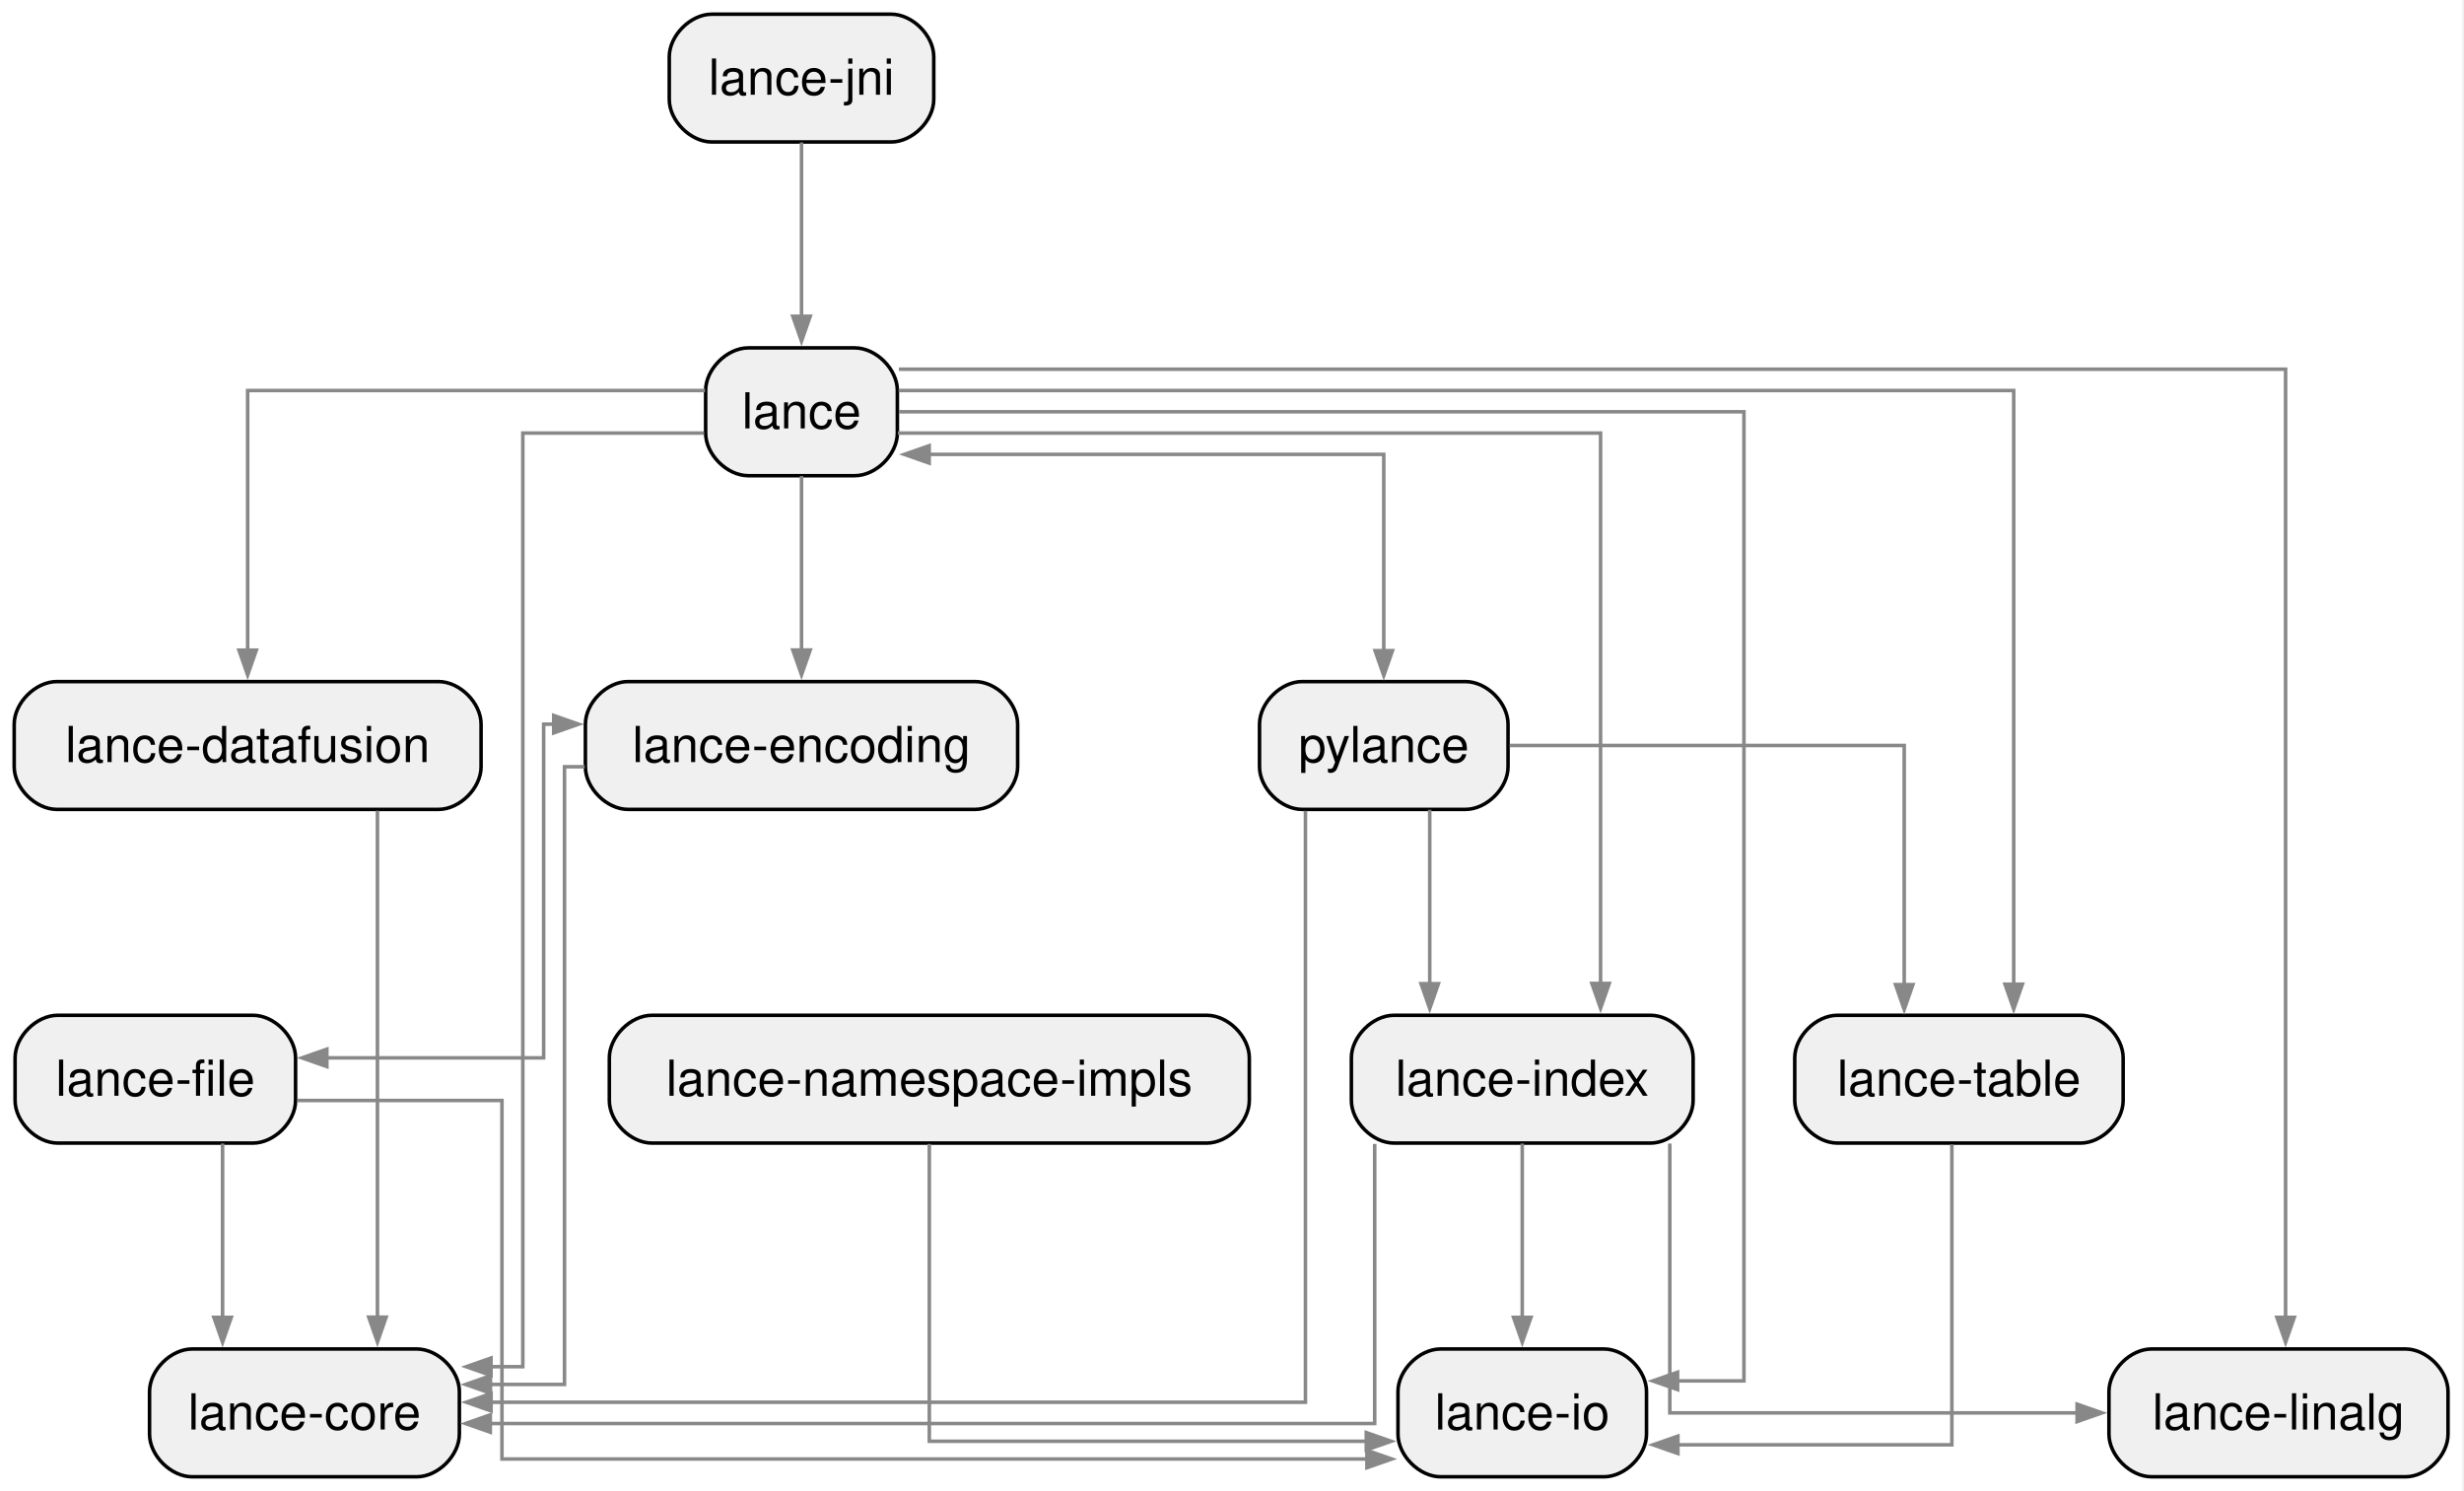
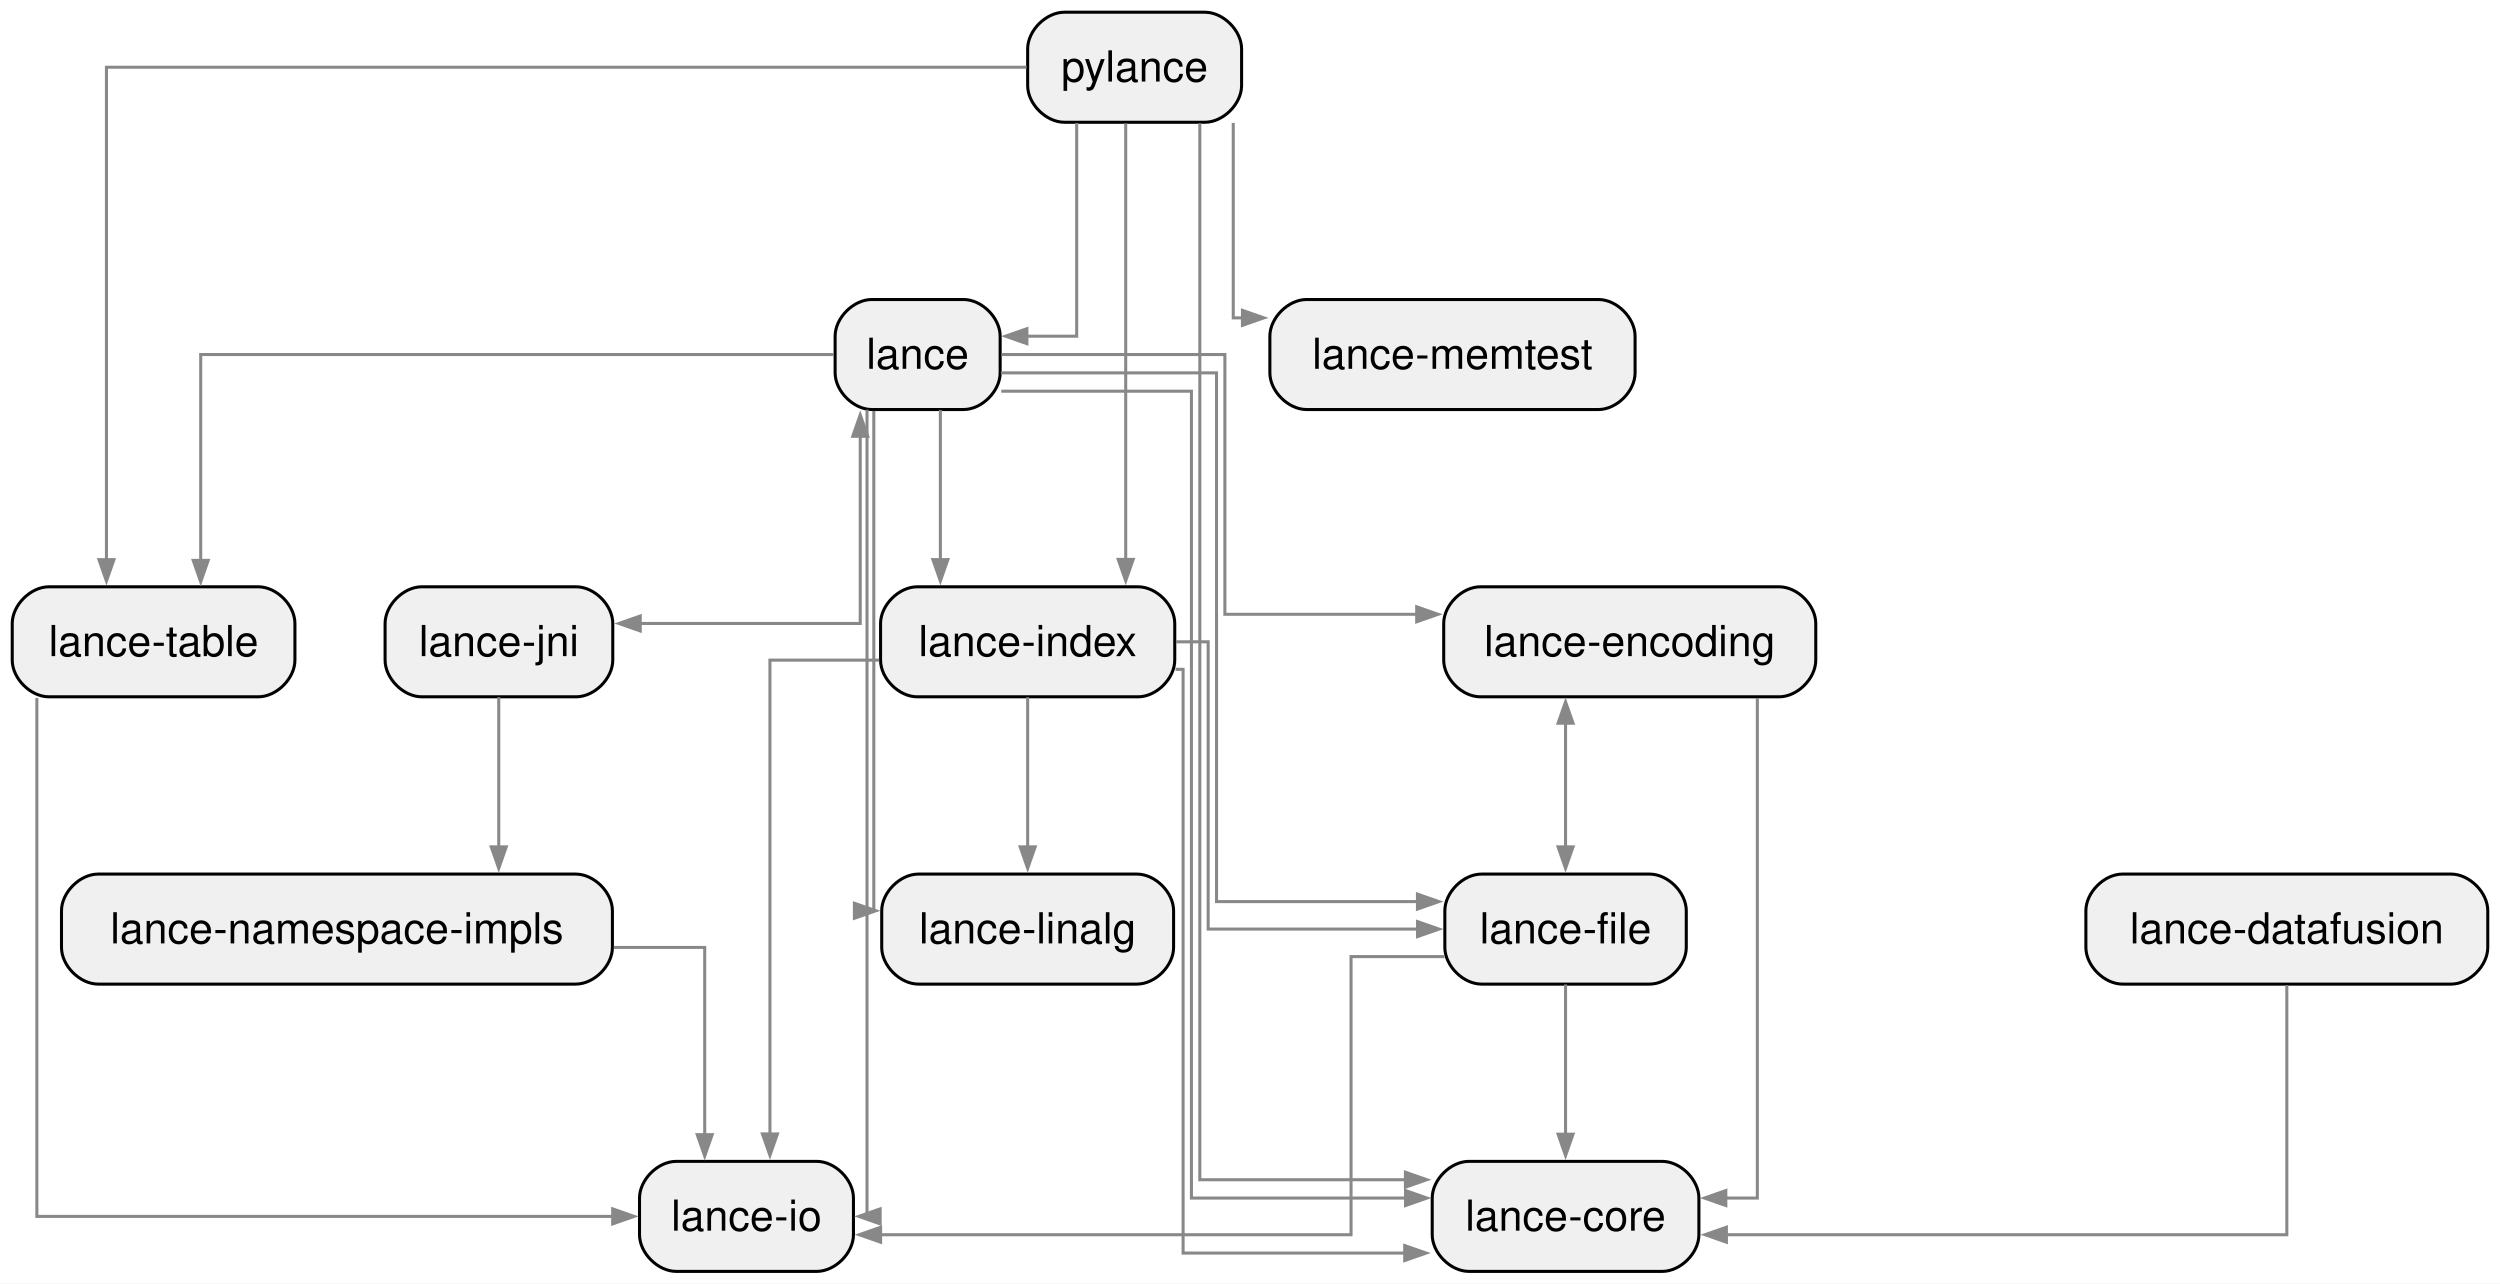
- <svg xmlns="http://www.w3.org/2000/svg" width="694pt" height="420pt" viewBox="0.00 0.00 694.00 420.00">
+ <svg xmlns="http://www.w3.org/2000/svg" width="818pt" height="420pt" viewBox="0.00 0.00 818.00 420.00">
  <g id="graph0" class="graph" transform="scale(1 1) rotate(0) translate(4 416)">
-     <polygon fill="white" stroke="none" points="-4,4 -4,-416 689.5,-416 689.5,4 -4,4" />
+     <polygon fill="white" stroke="none" points="-4,4 -4,-416 814,-416 814,4 -4,4" />
    <g id="node1" class="node">
-       <path fill="#f0f0f0" stroke="black" d="M236.75,-318C236.75,-318 206.75,-318 206.75,-318 200.75,-318 194.75,-312 194.75,-306 194.75,-306 194.75,-294 194.75,-294 194.75,-288 200.75,-282 206.75,-282 206.75,-282 236.75,-282 236.75,-282 242.75,-282 248.75,-288 248.75,-294 248.75,-294 248.75,-306 248.75,-306 248.75,-312 242.75,-318 236.75,-318" />
-       <text xml:space="preserve" text-anchor="middle" x="221.75" y="-295.32" font-family="Helvetica,sans-Serif" font-size="14.00">lance</text>
+       <path fill="#f0f0f0" stroke="black" d="M311.25,-318C311.25,-318 281.25,-318 281.25,-318 275.25,-318 269.25,-312 269.25,-306 269.25,-306 269.25,-294 269.25,-294 269.25,-288 275.25,-282 281.25,-282 281.25,-282 311.25,-282 311.25,-282 317.25,-282 323.25,-288 323.25,-294 323.25,-294 323.25,-306 323.25,-306 323.25,-312 317.25,-318 311.25,-318" />
+       <text xml:space="preserve" text-anchor="middle" x="296.25" y="-295.32" font-family="Helvetica,sans-Serif" font-size="14.00">lance</text>
    </g>
    <g id="node2" class="node">
-       <path fill="#f0f0f0" stroke="black" d="M113.38,-36C113.38,-36 50.12,-36 50.12,-36 44.12,-36 38.12,-30 38.12,-24 38.12,-24 38.12,-12 38.12,-12 38.12,-6 44.12,0 50.12,0 50.12,0 113.38,0 113.38,0 119.38,0 125.38,-6 125.38,-12 125.38,-12 125.38,-24 125.38,-24 125.38,-30 119.38,-36 113.38,-36" />
-       <text xml:space="preserve" text-anchor="middle" x="81.75" y="-13.32" font-family="Helvetica,sans-Serif" font-size="14.00">lance-core</text>
+       <path fill="#f0f0f0" stroke="black" d="M539.88,-36C539.88,-36 476.62,-36 476.62,-36 470.62,-36 464.62,-30 464.62,-24 464.62,-24 464.62,-12 464.62,-12 464.62,-6 470.62,0 476.62,0 476.62,0 539.88,0 539.88,0 545.88,0 551.88,-6 551.88,-12 551.88,-12 551.88,-24 551.88,-24 551.88,-30 545.88,-36 539.88,-36" />
+       <text xml:space="preserve" text-anchor="middle" x="508.25" y="-13.32" font-family="Helvetica,sans-Serif" font-size="14.00">lance-core</text>
    </g>
    <g id="edge1" class="edge">
-       <path fill="none" stroke="#888888" d="M194.29,-294C171.66,-294 143.25,-294 143.25,-294 143.25,-294 143.25,-31 143.25,-31 143.25,-31 134.3,-31 134.3,-31" />
-       <polygon fill="#888888" stroke="#888888" points="134.3,-28.55 127.3,-31 134.3,-33.45 134.3,-28.55" />
+       <path fill="none" stroke="#888888" d="M323.62,-288C349.97,-288 385.84,-288 385.84,-288 385.84,-288 385.84,-24 385.84,-24 385.84,-24 455.89,-24 455.89,-24" />
+       <polygon fill="#888888" stroke="#888888" points="455.89,-26.45 462.89,-24 455.89,-21.55 455.89,-26.45" />
+     </g>
+     <g id="node4" class="node">
+       <path fill="#f0f0f0" stroke="black" d="M578.12,-224C578.12,-224 480.38,-224 480.38,-224 474.38,-224 468.38,-218 468.38,-212 468.38,-212 468.38,-200 468.38,-200 468.38,-194 474.38,-188 480.38,-188 480.38,-188 578.12,-188 578.12,-188 584.12,-188 590.12,-194 590.12,-200 590.12,-200 590.12,-212 590.12,-212 590.12,-218 584.12,-224 578.12,-224" />
+       <text xml:space="preserve" text-anchor="middle" x="529.25" y="-201.32" font-family="Helvetica,sans-Serif" font-size="14.00">lance-encoding</text>
+     </g>
+     <g id="edge2" class="edge">
+       <path fill="none" stroke="#888888" d="M323.72,-300C353.49,-300 396.78,-300 396.78,-300 396.78,-300 396.78,-215 396.78,-215 396.78,-215 459.54,-215 459.54,-215" />
+       <polygon fill="#888888" stroke="#888888" points="459.54,-217.45 466.54,-215 459.54,-212.55 459.54,-217.45" />
+     </g>
+     <g id="node5" class="node">
+       <path fill="#f0f0f0" stroke="black" d="M535.75,-130C535.75,-130 480.75,-130 480.75,-130 474.75,-130 468.75,-124 468.75,-118 468.75,-118 468.75,-106 468.75,-106 468.75,-100 474.75,-94 480.75,-94 480.75,-94 535.75,-94 535.75,-94 541.75,-94 547.75,-100 547.75,-106 547.75,-106 547.75,-118 547.75,-118 547.75,-124 541.75,-130 535.75,-130" />
+       <text xml:space="preserve" text-anchor="middle" x="508.25" y="-107.33" font-family="Helvetica,sans-Serif" font-size="14.00">lance-file</text>
+     </g>
+     <g id="edge3" class="edge">
+       <path fill="none" stroke="#888888" d="M323.49,-294C352.43,-294 394.05,-294 394.05,-294 394.05,-294 394.05,-121 394.05,-121 394.05,-121 459.79,-121 459.79,-121" />
+       <polygon fill="#888888" stroke="#888888" points="459.79,-123.45 466.79,-121 459.79,-118.55 459.79,-123.45" />
+     </g>
+     <g id="node6" class="node">
+       <path fill="#f0f0f0" stroke="black" d="M368.38,-224C368.38,-224 296.12,-224 296.12,-224 290.12,-224 284.12,-218 284.12,-212 284.12,-212 284.12,-200 284.12,-200 284.12,-194 290.12,-188 296.12,-188 296.12,-188 368.38,-188 368.38,-188 374.38,-188 380.38,-194 380.38,-200 380.38,-200 380.38,-212 380.38,-212 380.38,-218 374.38,-224 368.38,-224" />
+       <text xml:space="preserve" text-anchor="middle" x="332.25" y="-201.32" font-family="Helvetica,sans-Serif" font-size="14.00">lance-index</text>
+     </g>
+     <g id="edge4" class="edge">
+       <path fill="none" stroke="#888888" d="M303.69,-281.88C303.69,-281.88 303.69,-232.9 303.69,-232.9" />
+       <polygon fill="#888888" stroke="#888888" points="306.14,-232.9 303.69,-225.9 301.24,-232.9 306.14,-232.9" />
+     </g>
+     <g id="node7" class="node">
+       <path fill="#f0f0f0" stroke="black" d="M263.25,-36C263.25,-36 217.25,-36 217.25,-36 211.25,-36 205.25,-30 205.25,-24 205.25,-24 205.25,-12 205.25,-12 205.25,-6 211.25,0 217.25,0 217.25,0 263.25,0 263.25,0 269.25,0 275.25,-6 275.25,-12 275.25,-12 275.25,-24 275.25,-24 275.25,-30 269.25,-36 263.25,-36" />
+       <text xml:space="preserve" text-anchor="middle" x="240.25" y="-13.32" font-family="Helvetica,sans-Serif" font-size="14.00">lance-io</text>
+     </g>
+     <g id="edge5" class="edge">
+       <path fill="none" stroke="#888888" d="M279.69,-281.93C279.69,-219.69 279.69,-18 279.69,-18 279.69,-18 279.27,-18 279.27,-18" />
+       <polygon fill="#888888" stroke="#888888" points="283.98,-15.55 276.98,-18 283.98,-20.45 283.98,-15.55" />
+     </g>
+     <g id="node8" class="node">
+       <path fill="#f0f0f0" stroke="black" d="M184.5,-224C184.5,-224 134,-224 134,-224 128,-224 122,-218 122,-212 122,-212 122,-200 122,-200 122,-194 128,-188 134,-188 134,-188 184.5,-188 184.5,-188 190.5,-188 196.5,-194 196.5,-200 196.5,-200 196.5,-212 196.5,-212 196.5,-218 190.5,-224 184.5,-224" />
+       <text xml:space="preserve" text-anchor="middle" x="159.25" y="-201.32" font-family="Helvetica,sans-Serif" font-size="14.00">lance-jni</text>
+     </g>
+     <g id="edge6" class="edge">
+       <path fill="none" stroke="#888888" d="M277.47,-273.25C277.47,-273.25 277.47,-212 277.47,-212 277.47,-212 205.49,-212 205.49,-212" />
+       <polygon fill="#888888" stroke="#888888" points="275.02,-273.25 277.47,-280.25 279.92,-273.25 275.02,-273.25" />
+       <polygon fill="#888888" stroke="#888888" points="205.49,-209.55 198.49,-212 205.49,-214.45 205.49,-209.55" />
+     </g>
+     <g id="node9" class="node">
+       <path fill="#f0f0f0" stroke="black" d="M368,-130C368,-130 296.5,-130 296.5,-130 290.5,-130 284.5,-124 284.5,-118 284.5,-118 284.5,-106 284.5,-106 284.5,-100 290.5,-94 296.5,-94 296.5,-94 368,-94 368,-94 374,-94 380,-100 380,-106 380,-106 380,-118 380,-118 380,-124 374,-130 368,-130" />
+       <text xml:space="preserve" text-anchor="middle" x="332.25" y="-107.33" font-family="Helvetica,sans-Serif" font-size="14.00">lance-linalg</text>
+     </g>
+     <g id="edge7" class="edge">
+       <path fill="none" stroke="#888888" d="M281.91,-281.55C281.91,-235.28 281.91,-118 281.91,-118 281.91,-118 282.12,-118 282.12,-118" />
+       <polygon fill="#888888" stroke="#888888" points="275.56,-120.45 282.56,-118 275.56,-115.55 275.56,-120.45" />
+     </g>
+     <g id="node12" class="node">
+       <path fill="#f0f0f0" stroke="black" d="M80.5,-224C80.5,-224 12,-224 12,-224 6,-224 0,-218 0,-212 0,-212 0,-200 0,-200 0,-194 6,-188 12,-188 12,-188 80.5,-188 80.5,-188 86.5,-188 92.5,-194 92.5,-200 92.5,-200 92.5,-212 92.5,-212 92.5,-218 86.5,-224 80.5,-224" />
+       <text xml:space="preserve" text-anchor="middle" x="46.25" y="-201.32" font-family="Helvetica,sans-Serif" font-size="14.00">lance-table</text>
+     </g>
+     <g id="edge8" class="edge">
+       <path fill="none" stroke="#888888" d="M268.88,-300C207,-300 61.67,-300 61.67,-300 61.67,-300 61.67,-232.64 61.67,-232.64" />
+       <polygon fill="#888888" stroke="#888888" points="64.12,-232.64 61.67,-225.64 59.22,-232.64 64.12,-232.64" />
    </g>
    <g id="node3" class="node">
-       <path fill="#f0f0f0" stroke="black" d="M119.5,-224C119.5,-224 12,-224 12,-224 6,-224 0,-218 0,-212 0,-212 0,-200 0,-200 0,-194 6,-188 12,-188 12,-188 119.5,-188 119.5,-188 125.5,-188 131.5,-194 131.5,-200 131.5,-200 131.5,-212 131.5,-212 131.5,-218 125.5,-224 119.5,-224" />
-       <text xml:space="preserve" text-anchor="middle" x="65.75" y="-201.32" font-family="Helvetica,sans-Serif" font-size="14.00">lance-datafusion</text>
+       <path fill="#f0f0f0" stroke="black" d="M798,-130C798,-130 690.5,-130 690.5,-130 684.5,-130 678.5,-124 678.5,-118 678.5,-118 678.5,-106 678.5,-106 678.5,-100 684.5,-94 690.5,-94 690.5,-94 798,-94 798,-94 804,-94 810,-100 810,-106 810,-106 810,-118 810,-118 810,-124 804,-130 798,-130" />
+       <text xml:space="preserve" text-anchor="middle" x="744.25" y="-107.33" font-family="Helvetica,sans-Serif" font-size="14.00">lance-datafusion</text>
    </g>
-     <g id="edge2" class="edge">
-       <path fill="none" stroke="#888888" d="M194.58,-306C149.88,-306 65.75,-306 65.75,-306 65.75,-306 65.75,-232.86 65.75,-232.86" />
-       <polygon fill="#888888" stroke="#888888" points="68.2,-232.86 65.75,-225.86 63.3,-232.86 68.2,-232.86" />
+     <g id="edge9" class="edge">
+       <path fill="none" stroke="#888888" d="M744.25,-93.66C744.25,-64.79 744.25,-12 744.25,-12 744.25,-12 560.88,-12 560.88,-12" />
+       <polygon fill="#888888" stroke="#888888" points="560.88,-9.55 553.88,-12 560.88,-14.45 560.88,-9.55" />
    </g>
-     <g id="node4" class="node">
-       <path fill="#f0f0f0" stroke="black" d="M270.62,-224C270.62,-224 172.88,-224 172.88,-224 166.88,-224 160.88,-218 160.88,-212 160.88,-212 160.88,-200 160.88,-200 160.88,-194 166.88,-188 172.88,-188 172.88,-188 270.62,-188 270.62,-188 276.62,-188 282.62,-194 282.62,-200 282.62,-200 282.62,-212 282.62,-212 282.62,-218 276.62,-224 270.62,-224" />
-       <text xml:space="preserve" text-anchor="middle" x="221.75" y="-201.32" font-family="Helvetica,sans-Serif" font-size="14.00">lance-encoding</text>
+     <g id="edge10" class="edge">
+       <path fill="none" stroke="#888888" d="M571,-187.55C571,-141.28 571,-24 571,-24 571,-24 560.69,-24 560.69,-24" />
+       <polygon fill="#888888" stroke="#888888" points="560.69,-21.55 553.69,-24 560.69,-26.45 560.69,-21.55" />
    </g>
-     <g id="edge3" class="edge">
-       <path fill="none" stroke="#888888" d="M221.75,-281.88C221.75,-281.88 221.75,-232.9 221.75,-232.9" />
-       <polygon fill="#888888" stroke="#888888" points="224.2,-232.9 221.75,-225.9 219.3,-232.9 224.2,-232.9" />
+     <g id="edge11" class="edge">
+       <path fill="none" stroke="#888888" d="M508.25,-179.36C508.25,-179.36 508.25,-138.9 508.25,-138.9" />
+       <polygon fill="#888888" stroke="#888888" points="505.8,-179.36 508.25,-186.36 510.7,-179.36 505.8,-179.36" />
+       <polygon fill="#888888" stroke="#888888" points="510.7,-138.9 508.25,-131.9 505.8,-138.9 510.7,-138.9" />
    </g>
-     <g id="node6" class="node">
-       <path fill="#f0f0f0" stroke="black" d="M460.88,-130C460.88,-130 388.62,-130 388.62,-130 382.62,-130 376.62,-124 376.62,-118 376.62,-118 376.62,-106 376.62,-106 376.62,-100 382.62,-94 388.62,-94 388.62,-94 460.88,-94 460.88,-94 466.88,-94 472.88,-100 472.88,-106 472.88,-106 472.88,-118 472.88,-118 472.88,-124 466.88,-130 460.88,-130" />
-       <text xml:space="preserve" text-anchor="middle" x="424.75" y="-107.33" font-family="Helvetica,sans-Serif" font-size="14.00">lance-index</text>
+     <g id="edge12" class="edge">
+       <path fill="none" stroke="#888888" d="M508.25,-93.88C508.25,-93.88 508.25,-44.9 508.25,-44.9" />
+       <polygon fill="#888888" stroke="#888888" points="510.7,-44.9 508.25,-37.9 505.8,-44.9 510.7,-44.9" />
    </g>
-     <g id="edge4" class="edge">
-       <path fill="none" stroke="#888888" d="M248.9,-294C308.76,-294 446.81,-294 446.81,-294 446.81,-294 446.81,-138.97 446.81,-138.97" />
-       <polygon fill="#888888" stroke="#888888" points="449.26,-138.97 446.81,-131.97 444.36,-138.97 449.26,-138.97" />
+     <g id="edge14" class="edge">
+       <path fill="none" stroke="#888888" d="M468.64,-103C452.72,-103 438.06,-103 438.06,-103 438.06,-103 438.06,-12 438.06,-12 438.06,-12 284.13,-12 284.13,-12" />
+       <polygon fill="#888888" stroke="#888888" points="284.13,-9.55 277.13,-12 284.13,-14.45 284.13,-9.55" />
    </g>
-     <g id="node7" class="node">
-       <path fill="#f0f0f0" stroke="black" d="M447.75,-36C447.75,-36 401.75,-36 401.75,-36 395.75,-36 389.75,-30 389.75,-24 389.75,-24 389.75,-12 389.75,-12 389.75,-6 395.75,0 401.75,0 401.75,0 447.75,0 447.75,0 453.75,0 459.75,-6 459.75,-12 459.75,-12 459.75,-24 459.75,-24 459.75,-30 453.75,-36 447.75,-36" />
-       <text xml:space="preserve" text-anchor="middle" x="424.75" y="-13.32" font-family="Helvetica,sans-Serif" font-size="14.00">lance-io</text>
+     <g id="edge15" class="edge">
+       <path fill="none" stroke="#888888" d="M380.66,-197C382.21,-197 383.11,-197 383.11,-197 383.11,-197 383.11,-6 383.11,-6 383.11,-6 455.62,-6 455.62,-6" />
+       <polygon fill="#888888" stroke="#888888" points="455.62,-8.45 462.62,-6 455.62,-3.55 455.62,-8.45" />
    </g>
-     <g id="edge5" class="edge">
-       <path fill="none" stroke="#888888" d="M249.16,-300C316.98,-300 487.19,-300 487.19,-300 487.19,-300 487.19,-27 487.19,-27 487.19,-27 468.5,-27 468.5,-27" />
-       <polygon fill="#888888" stroke="#888888" points="468.5,-24.55 461.5,-27 468.5,-29.45 468.5,-24.55" />
+     <g id="edge16" class="edge">
+       <path fill="none" stroke="#888888" d="M380.75,-206C387.02,-206 391.31,-206 391.31,-206 391.31,-206 391.31,-112 391.31,-112 391.31,-112 459.82,-112 459.82,-112" />
+       <polygon fill="#888888" stroke="#888888" points="459.82,-114.45 466.82,-112 459.82,-109.55 459.82,-114.45" />
    </g>
-     <g id="node9" class="node">
-       <path fill="#f0f0f0" stroke="black" d="M673.5,-36C673.5,-36 602,-36 602,-36 596,-36 590,-30 590,-24 590,-24 590,-12 590,-12 590,-6 596,0 602,0 602,0 673.5,0 673.5,0 679.5,0 685.5,-6 685.5,-12 685.5,-12 685.5,-24 685.5,-24 685.5,-30 679.5,-36 673.5,-36" />
-       <text xml:space="preserve" text-anchor="middle" x="637.75" y="-13.32" font-family="Helvetica,sans-Serif" font-size="14.00">lance-linalg</text>
+     <g id="edge17" class="edge">
+       <path fill="none" stroke="#888888" d="M283.68,-200C264.93,-200 247.92,-200 247.92,-200 247.92,-200 247.92,-44.97 247.92,-44.97" />
+       <polygon fill="#888888" stroke="#888888" points="250.37,-44.97 247.92,-37.97 245.47,-44.97 250.37,-44.97" />
    </g>
-     <g id="edge6" class="edge">
-       <path fill="none" stroke="#888888" d="M249.18,-312C342.17,-312 639.75,-312 639.75,-312 639.75,-312 639.75,-44.9 639.75,-44.9" />
-       <polygon fill="#888888" stroke="#888888" points="642.2,-44.9 639.75,-37.9 637.3,-44.9 642.2,-44.9" />
+     <g id="edge18" class="edge">
+       <path fill="none" stroke="#888888" d="M332.25,-187.88C332.25,-187.88 332.25,-138.9 332.25,-138.9" />
+       <polygon fill="#888888" stroke="#888888" points="334.7,-138.9 332.25,-131.9 329.8,-138.9 334.7,-138.9" />
    </g>
    <g id="node11" class="node">
-       <path fill="#f0f0f0" stroke="black" d="M582,-130C582,-130 513.5,-130 513.5,-130 507.5,-130 501.5,-124 501.5,-118 501.5,-118 501.5,-106 501.5,-106 501.5,-100 507.5,-94 513.5,-94 513.5,-94 582,-94 582,-94 588,-94 594,-100 594,-106 594,-106 594,-118 594,-118 594,-124 588,-130 582,-130" />
-       <text xml:space="preserve" text-anchor="middle" x="547.75" y="-107.33" font-family="Helvetica,sans-Serif" font-size="14.00">lance-table</text>
+       <path fill="#f0f0f0" stroke="black" d="M184.38,-130C184.38,-130 28.12,-130 28.12,-130 22.12,-130 16.12,-124 16.12,-118 16.12,-118 16.12,-106 16.12,-106 16.12,-100 22.12,-94 28.12,-94 28.12,-94 184.38,-94 184.38,-94 190.38,-94 196.38,-100 196.38,-106 196.38,-106 196.38,-118 196.38,-118 196.38,-124 190.38,-130 184.38,-130" />
+       <text xml:space="preserve" text-anchor="middle" x="106.25" y="-107.33" font-family="Helvetica,sans-Serif" font-size="14.00">lance-namespace-impls</text>
    </g>
-     <g id="edge7" class="edge">
-       <path fill="none" stroke="#888888" d="M249.11,-306C330.13,-306 563.17,-306 563.17,-306 563.17,-306 563.17,-138.76 563.17,-138.76" />
-       <polygon fill="#888888" stroke="#888888" points="565.62,-138.76 563.17,-131.76 560.72,-138.76 565.62,-138.76" />
-     </g>
-     <g id="node12" class="node">
-       <path fill="#f0f0f0" stroke="black" d="M408.75,-224C408.75,-224 362.75,-224 362.75,-224 356.75,-224 350.75,-218 350.75,-212 350.75,-212 350.75,-200 350.75,-200 350.75,-194 356.75,-188 362.75,-188 362.75,-188 408.75,-188 408.75,-188 414.75,-188 420.75,-194 420.75,-200 420.75,-200 420.75,-212 420.75,-212 420.75,-218 414.75,-224 408.75,-224" />
-       <text xml:space="preserve" text-anchor="middle" x="385.75" y="-201.32" font-family="Helvetica,sans-Serif" font-size="14.00">pylance</text>
-     </g>
-     <g id="edge8" class="edge">
-       <path fill="none" stroke="#888888" d="M257.71,-288C257.71,-288 385.75,-288 385.75,-288 385.75,-288 385.75,-232.71 385.75,-232.71" />
-       <polygon fill="#888888" stroke="#888888" points="257.71,-285.55 250.71,-288 257.71,-290.45 257.71,-285.55" />
-       <polygon fill="#888888" stroke="#888888" points="388.2,-232.71 385.75,-225.71 383.3,-232.71 388.2,-232.71" />
-     </g>
-     <g id="edge9" class="edge">
-       <path fill="none" stroke="#888888" d="M102.31,-187.63C102.31,-187.63 102.31,-44.96 102.31,-44.96" />
-       <polygon fill="#888888" stroke="#888888" points="104.76,-44.96 102.31,-37.96 99.86,-44.96 104.76,-44.96" />
-     </g>
-     <g id="edge10" class="edge">
-       <path fill="none" stroke="#888888" d="M160.69,-200C157.16,-200 155,-200 155,-200 155,-200 155,-26 155,-26 155,-26 134.14,-26 134.14,-26" />
-       <polygon fill="#888888" stroke="#888888" points="134.14,-23.55 127.14,-26 134.14,-28.45 134.14,-23.55" />
-     </g>
-     <g id="node5" class="node">
-       <path fill="#f0f0f0" stroke="black" d="M67.25,-130C67.25,-130 12.25,-130 12.25,-130 6.25,-130 0.25,-124 0.25,-118 0.25,-118 0.25,-106 0.25,-106 0.25,-100 6.25,-94 12.25,-94 12.25,-94 67.25,-94 67.25,-94 73.25,-94 79.25,-100 79.25,-106 79.25,-106 79.25,-118 79.25,-118 79.25,-124 73.25,-130 67.25,-130" />
-       <text xml:space="preserve" text-anchor="middle" x="39.75" y="-107.33" font-family="Helvetica,sans-Serif" font-size="14.00">lance-file</text>
-     </g>
-     <g id="edge11" class="edge">
-       <path fill="none" stroke="#888888" d="M151.96,-212C151.96,-212 149.12,-212 149.12,-212 149.12,-212 149.12,-118 149.12,-118 149.12,-118 88.06,-118 88.06,-118" />
-       <polygon fill="#888888" stroke="#888888" points="151.96,-214.45 158.96,-212 151.96,-209.55 151.96,-214.45" />
-       <polygon fill="#888888" stroke="#888888" points="88.06,-115.55 81.06,-118 88.06,-120.45 88.06,-115.55" />
-     </g>
-     <g id="edge12" class="edge">
-       <path fill="none" stroke="#888888" d="M58.69,-93.88C58.69,-93.88 58.69,-44.9 58.69,-44.9" />
-       <polygon fill="#888888" stroke="#888888" points="61.14,-44.9 58.69,-37.9 56.24,-44.9 61.14,-44.9" />
-     </g>
-     <g id="edge14" class="edge">
-       <path fill="none" stroke="#888888" d="M79.74,-106C106.7,-106 137.38,-106 137.38,-106 137.38,-106 137.38,-5 137.38,-5 137.38,-5 381,-5 381,-5" />
-       <polygon fill="#888888" stroke="#888888" points="381,-7.45 388,-5 381,-2.55 381,-7.45" />
-     </g>
-     <g id="edge15" class="edge">
-       <path fill="none" stroke="#888888" d="M383.19,-93.76C383.19,-65.66 383.19,-15 383.19,-15 383.19,-15 134.1,-15 134.1,-15" />
-       <polygon fill="#888888" stroke="#888888" points="134.1,-12.55 127.1,-15 134.1,-17.45 134.1,-12.55" />
-     </g>
-     <g id="edge16" class="edge">
-       <path fill="none" stroke="#888888" d="M424.75,-93.88C424.75,-93.88 424.75,-44.9 424.75,-44.9" />
-       <polygon fill="#888888" stroke="#888888" points="427.2,-44.9 424.75,-37.9 422.3,-44.9 427.2,-44.9" />
-     </g>
-     <g id="edge17" class="edge">
-       <path fill="none" stroke="#888888" d="M466.31,-93.88C466.31,-66.56 466.31,-18 466.31,-18 466.31,-18 581.03,-18 581.03,-18" />
-       <polygon fill="#888888" stroke="#888888" points="581.03,-20.45 588.03,-18 581.03,-15.55 581.03,-20.45" />
-     </g>
-     <g id="node8" class="node">
-       <path fill="#f0f0f0" stroke="black" d="M247,-412C247,-412 196.5,-412 196.5,-412 190.5,-412 184.5,-406 184.5,-400 184.5,-400 184.5,-388 184.5,-388 184.5,-382 190.5,-376 196.5,-376 196.5,-376 247,-376 247,-376 253,-376 259,-382 259,-388 259,-388 259,-400 259,-400 259,-406 253,-412 247,-412" />
-       <text xml:space="preserve" text-anchor="middle" x="221.75" y="-389.32" font-family="Helvetica,sans-Serif" font-size="14.00">lance-jni</text>
-     </g>
-     <g id="edge18" class="edge">
-       <path fill="none" stroke="#888888" d="M221.75,-375.88C221.75,-375.88 221.75,-326.9 221.75,-326.9" />
-       <polygon fill="#888888" stroke="#888888" points="224.2,-326.9 221.75,-319.9 219.3,-326.9 224.2,-326.9" />
+     <g id="edge20" class="edge">
+       <path fill="none" stroke="#888888" d="M159.19,-187.88C159.19,-187.88 159.19,-138.9 159.19,-138.9" />
+       <polygon fill="#888888" stroke="#888888" points="161.64,-138.9 159.19,-131.9 156.74,-138.9 161.64,-138.9" />
    </g>
    <g id="node10" class="node">
-       <path fill="#f0f0f0" stroke="black" d="M335.88,-130C335.88,-130 179.62,-130 179.62,-130 173.62,-130 167.62,-124 167.62,-118 167.62,-118 167.62,-106 167.62,-106 167.62,-100 173.62,-94 179.62,-94 179.62,-94 335.88,-94 335.88,-94 341.88,-94 347.88,-100 347.88,-106 347.88,-106 347.88,-118 347.88,-118 347.88,-124 341.88,-130 335.88,-130" />
-       <text xml:space="preserve" text-anchor="middle" x="257.75" y="-107.33" font-family="Helvetica,sans-Serif" font-size="14.00">lance-namespace-impls</text>
+       <path fill="#f0f0f0" stroke="black" d="M519,-318C519,-318 423.5,-318 423.5,-318 417.5,-318 411.5,-312 411.5,-306 411.5,-306 411.5,-294 411.5,-294 411.5,-288 417.5,-282 423.5,-282 423.5,-282 519,-282 519,-282 525,-282 531,-288 531,-294 531,-294 531,-306 531,-306 531,-312 525,-318 519,-318" />
+       <text xml:space="preserve" text-anchor="middle" x="471.25" y="-295.32" font-family="Helvetica,sans-Serif" font-size="14.00">lance-memtest</text>
    </g>
-     <g id="edge19" class="edge">
-       <path fill="none" stroke="#888888" d="M257.75,-93.76C257.75,-64.43 257.75,-10 257.75,-10 257.75,-10 380.82,-10 380.82,-10" />
-       <polygon fill="#888888" stroke="#888888" points="380.82,-12.45 387.82,-10 380.82,-7.55 380.82,-12.45" />
-     </g>
-     <g id="edge20" class="edge">
-       <path fill="none" stroke="#888888" d="M545.75,-93.59C545.75,-63.96 545.75,-9 545.75,-9 545.75,-9 468.59,-9 468.59,-9" />
-       <polygon fill="#888888" stroke="#888888" points="468.59,-6.55 461.59,-9 468.59,-11.45 468.59,-6.55" />
+     <g id="edge21" class="edge">
+       <path fill="none" stroke="#888888" d="M196.84,-106C213.93,-106 226.58,-106 226.58,-106 226.58,-106 226.58,-44.75 226.58,-44.75" />
+       <polygon fill="#888888" stroke="#888888" points="229.03,-44.75 226.58,-37.75 224.13,-44.75 229.03,-44.75" />
    </g>
    <g id="edge22" class="edge">
-       <path fill="none" stroke="#888888" d="M363.69,-187.59C363.69,-140.79 363.69,-21 363.69,-21 363.69,-21 134.32,-21 134.32,-21" />
-       <polygon fill="#888888" stroke="#888888" points="134.32,-18.55 127.32,-21 134.32,-23.45 134.32,-18.55" />
+       <path fill="none" stroke="#888888" d="M8.06,-187.63C8.06,-140.33 8.06,-18 8.06,-18 8.06,-18 196.47,-18 196.47,-18" />
+       <polygon fill="#888888" stroke="#888888" points="196.47,-20.45 203.47,-18 196.47,-15.55 196.47,-20.45" />
+     </g>
+     <g id="node13" class="node">
+       <path fill="#f0f0f0" stroke="black" d="M390.25,-412C390.25,-412 344.25,-412 344.25,-412 338.25,-412 332.25,-406 332.25,-400 332.25,-400 332.25,-388 332.25,-388 332.25,-382 338.25,-376 344.25,-376 344.25,-376 390.25,-376 390.25,-376 396.25,-376 402.25,-382 402.25,-388 402.25,-388 402.25,-400 402.25,-400 402.25,-406 396.25,-412 390.25,-412" />
+       <text xml:space="preserve" text-anchor="middle" x="367.25" y="-389.32" font-family="Helvetica,sans-Serif" font-size="14.00">pylance</text>
    </g>
    <g id="edge23" class="edge">
-       <path fill="none" stroke="#888888" d="M398.69,-187.88C398.69,-187.88 398.69,-138.9 398.69,-138.9" />
-       <polygon fill="#888888" stroke="#888888" points="401.14,-138.9 398.69,-131.9 396.24,-138.9 401.14,-138.9" />
+       <path fill="none" stroke="#888888" d="M348.29,-375.77C348.29,-349.99 348.29,-306 348.29,-306 348.29,-306 332,-306 332,-306" />
+       <polygon fill="#888888" stroke="#888888" points="332,-303.55 325,-306 332,-308.45 332,-303.55" />
    </g>
    <g id="edge24" class="edge">
-       <path fill="none" stroke="#888888" d="M421.23,-206C464.62,-206 532.33,-206 532.33,-206 532.33,-206 532.33,-138.64 532.33,-138.64" />
-       <polygon fill="#888888" stroke="#888888" points="534.78,-138.64 532.33,-131.64 529.88,-138.64 534.78,-138.64" />
+       <path fill="none" stroke="#888888" d="M388.58,-375.7C388.58,-301.89 388.58,-30 388.58,-30 388.58,-30 455.85,-30 455.85,-30" />
+       <polygon fill="#888888" stroke="#888888" points="455.85,-32.45 462.85,-30 455.85,-27.55 455.85,-32.45" />
+     </g>
+     <g id="edge25" class="edge">
+       <path fill="none" stroke="#888888" d="M364.33,-375.63C364.33,-375.63 364.33,-232.96 364.33,-232.96" />
+       <polygon fill="#888888" stroke="#888888" points="366.78,-232.96 364.33,-225.96 361.88,-232.96 366.78,-232.96" />
+     </g>
+     <g id="edge26" class="edge">
+       <path fill="none" stroke="#888888" d="M399.52,-375.8C399.52,-351.64 399.52,-312 399.52,-312 399.52,-312 402.53,-312 402.53,-312" />
+       <polygon fill="#888888" stroke="#888888" points="402.53,-314.45 409.53,-312 402.53,-309.55 402.53,-314.45" />
+     </g>
+     <g id="edge27" class="edge">
+       <path fill="none" stroke="#888888" d="M331.88,-394C245.51,-394 30.83,-394 30.83,-394 30.83,-394 30.83,-232.88 30.83,-232.88" />
+       <polygon fill="#888888" stroke="#888888" points="33.28,-232.88 30.83,-225.88 28.38,-232.88 33.28,-232.88" />
    </g>
  </g>
</svg>
